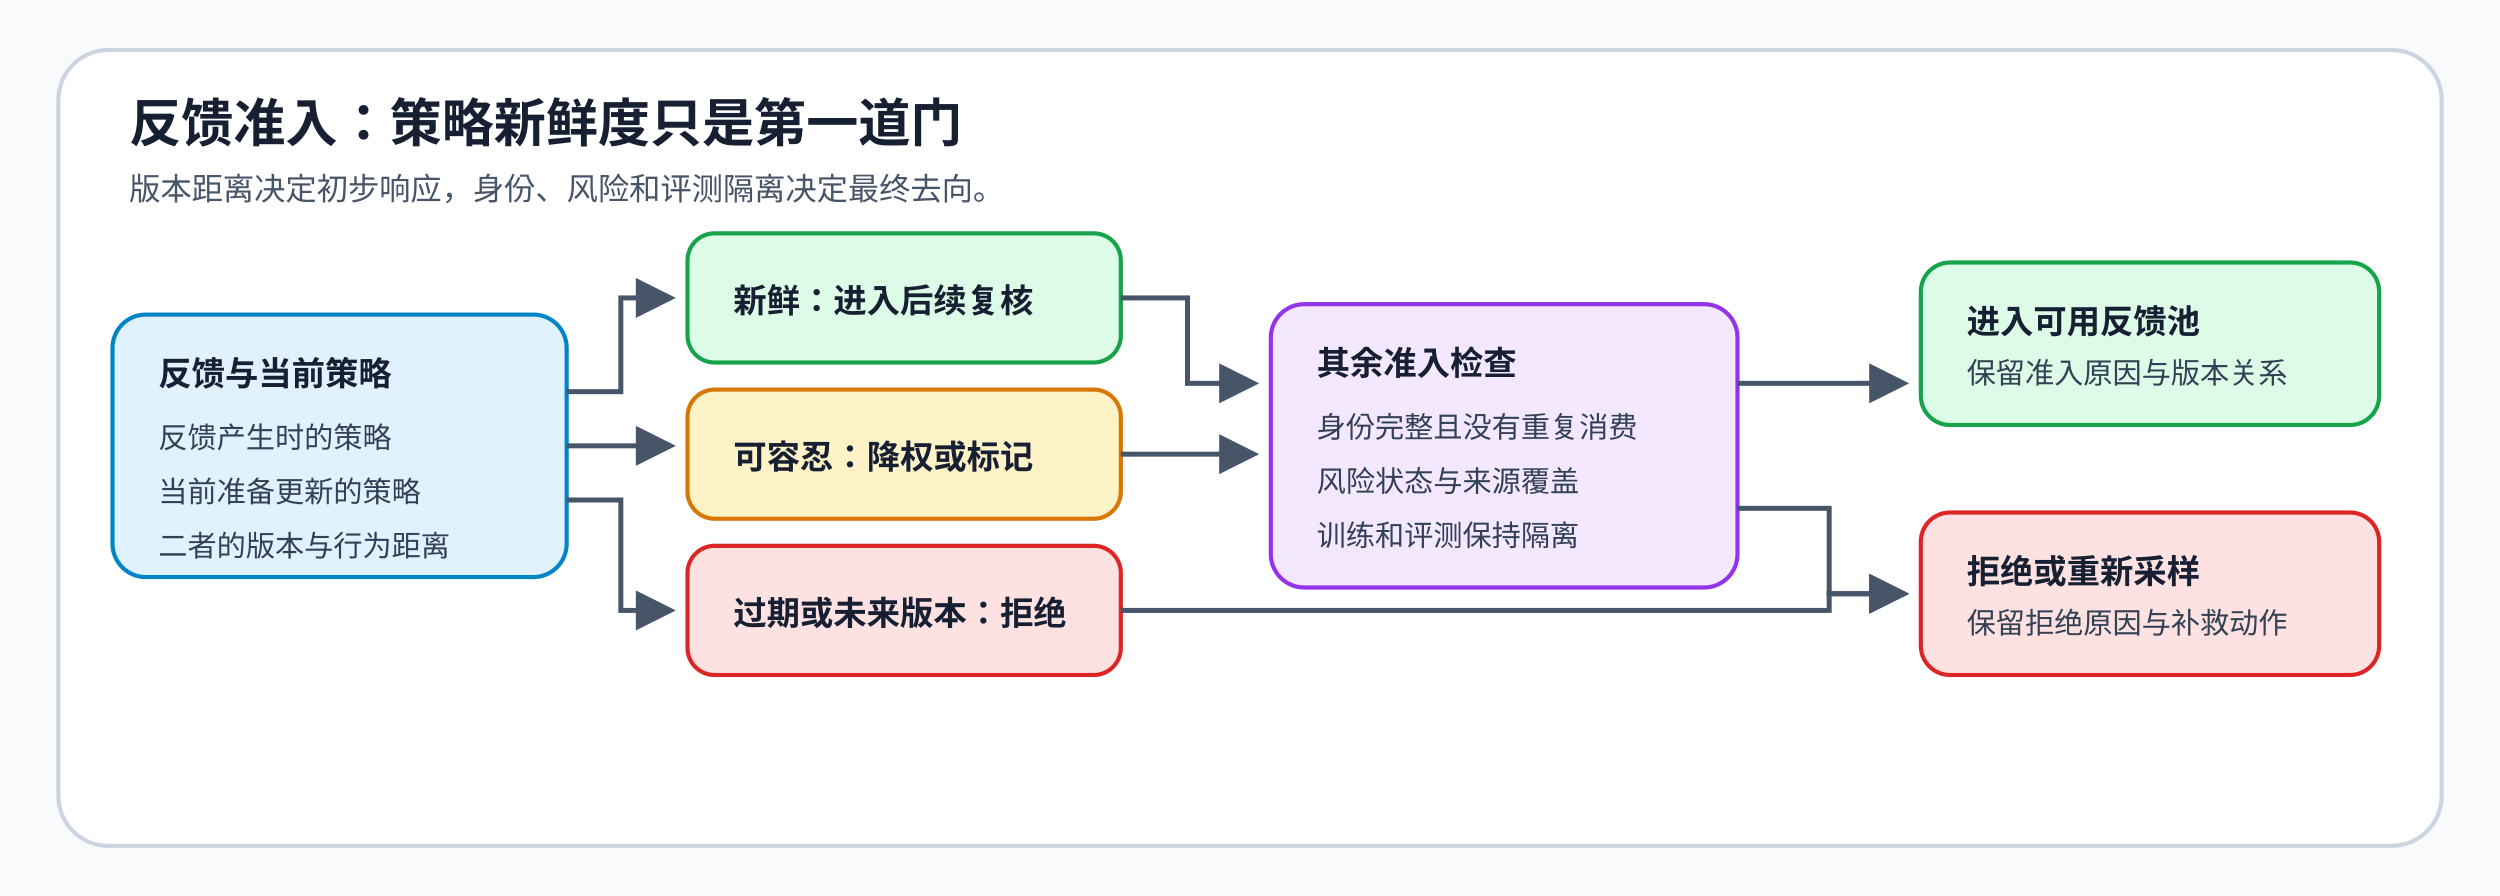
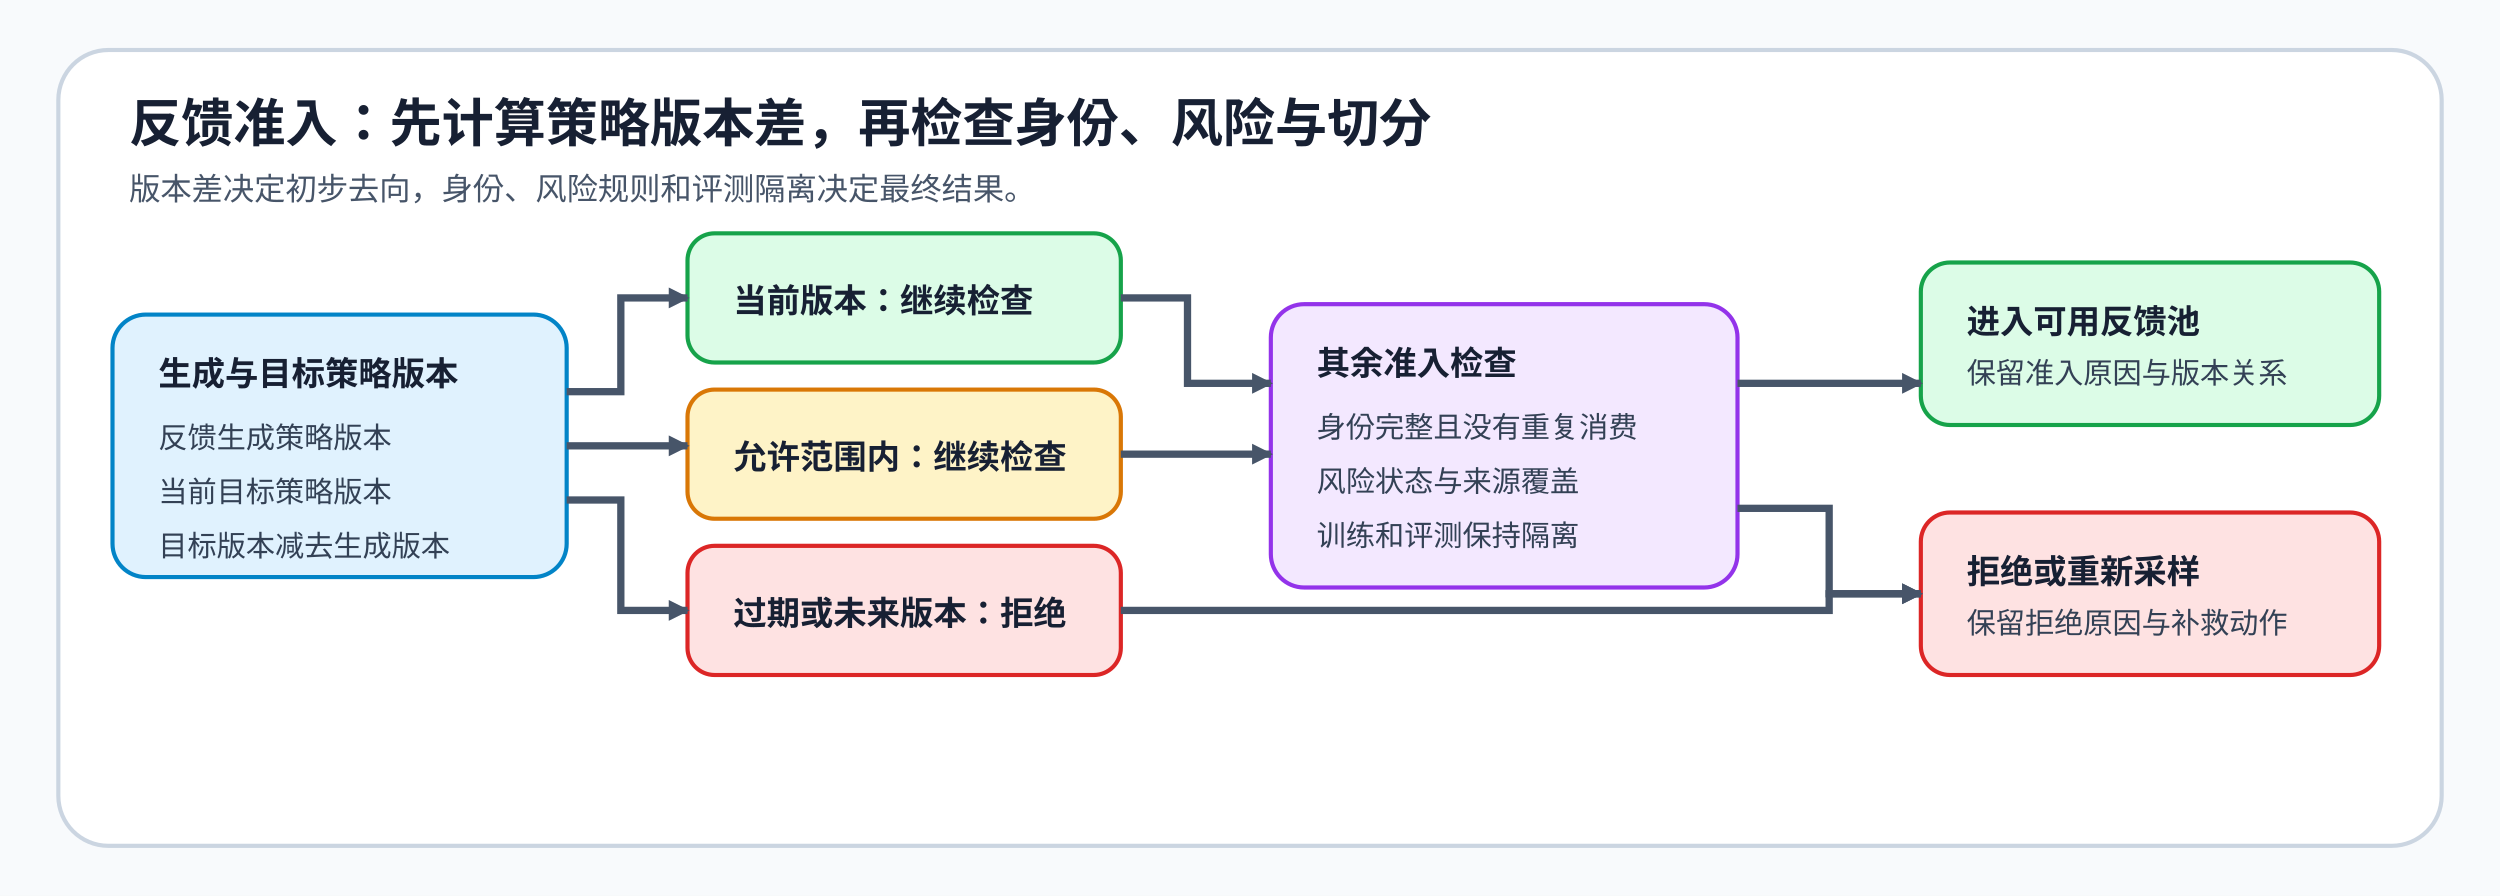
<svg xmlns="http://www.w3.org/2000/svg" width="1200" height="430" viewBox="0 0 1200 430" role="img" aria-labelledby="title desc">
  <defs>
-     <marker id="a" markerWidth="8" markerHeight="8" refX="7" refY="4" orient="auto">
-       <path d="M0 0L8 4L0 8Z" fill="#475569" />
+     <marker id="a" viewBox="0 0 10 10" markerWidth="10" markerHeight="10" refX="9" refY="5" orient="auto" markerUnits="userSpaceOnUse">
+       <path d="M0 0L10 5L0 10Z" fill="#475569" />
    </marker>
-     <style>.t{font:700 25px Arial,sans-serif;fill:#172033}.s{font:15px Arial,sans-serif;fill:#475569}.h{font:700 16px Arial,sans-serif;fill:#172033}.c{font:14px Arial,sans-serif;fill:#334155}.l{fill:none;stroke:#475569;stroke-width:2.4;marker-end:url(#a)}</style>
+     <style>.t{font:700 25px "Inter","Noto Sans SC",sans-serif;fill:#172033}.s{font:15px "Inter","Noto Sans SC",sans-serif;fill:#475569}.h{font:700 16px "Inter","Noto Sans SC",sans-serif;fill:#172033}.c{font:14px "Inter","Noto Sans SC",sans-serif;fill:#334155}.l{fill:none;stroke:#475569;stroke-width:3.5;marker-end:url(#a)}</style>
  </defs>
  <rect width="1200" height="430" fill="#F8FAFC" />
  <rect x="28" y="24" width="1144" height="382" rx="24" fill="#FFF" stroke="#CBD5E1" stroke-width="2" />
-   <text x="62" y="68" class="t">反馈准入：策略新鲜度只是第一道门</text>
-   <text x="62" y="96" class="s">版本距离决定初步响应，身份、风险和评测隔离决定最终去向。</text>
+   <text x="62" y="68" class="t">反馈准入：先计算策略版本差，再检查身份、风险与切分</text>
+   <text x="62" y="96" class="s">版本差决定初步去向，身份、风险规则和评测隔离决定最终结果。</text>
  <rect x="54" y="151" width="218" height="126" rx="16" fill="#E0F2FE" stroke="#0284C7" stroke-width="2" />
-   <text x="76" y="185" class="h">反馈与当前策略</text>
-   <text x="76" y="215" class="c">反馈产生时的策略</text>
-   <text x="76" y="241" class="c">当前准备更新的策略</text>
-   <text x="76" y="267" class="c">二者的版本与行为距离</text>
+   <text x="76" y="185" class="h">生成与目标策略版本</text>
+   <text x="76" y="215" class="c">反馈生成策略版本</text>
+   <text x="76" y="241" class="c">当前目标策略版本</text>
+   <text x="76" y="267" class="c">目标版本减去生成版本</text>
  <g data-layout-role="glyph-group">
    <rect x="330" y="112" width="208" height="62" rx="13" fill="#DCFCE7" stroke="#16A34A" stroke-width="2" />
-     <text x="352" y="150" class="h">新鲜：进入后续复核</text>
+     <text x="352" y="150" class="h">当前版本：继续检查</text>
    <rect x="330" y="187" width="208" height="62" rx="13" fill="#FEF3C7" stroke="#D97706" stroke-width="2" />
-     <text x="352" y="225" class="h">可容忍：降权或标记</text>
+     <text x="352" y="225" class="h">允许范围内：继续检查</text>
    <rect x="330" y="262" width="208" height="62" rx="13" fill="#FEE2E2" stroke="#DC2626" stroke-width="2" />
    <text x="352" y="300" class="h">过期或未来版本：拒绝</text>
  </g>
  <rect x="610" y="146" width="224" height="136" rx="16" fill="#F3E8FF" stroke="#9333EA" stroke-width="2" />
  <text x="632" y="180" class="h">其余准入检查</text>
  <text x="632" y="210" class="c">身份完整且没有重复消费</text>
  <text x="632" y="236" class="c">风险状态与来源覆盖</text>
  <text x="632" y="262" class="c">训练和评测保持隔离</text>
  <rect x="922" y="126" width="220" height="78" rx="14" fill="#DCFCE7" stroke="#16A34A" stroke-width="2" />
  <text x="944" y="160" class="h">进入可用反馈池</text>
  <text x="944" y="184" class="c">保留准入原因与版本关系</text>
  <rect x="922" y="246" width="220" height="78" rx="14" fill="#FEE2E2" stroke="#DC2626" stroke-width="2" />
  <text x="944" y="280" class="h">拒绝或重新采样</text>
  <text x="944" y="304" class="c">保留拒绝原因与补救动作</text>
-   <path d="M272 188H298V143H322" class="l" />
-   <path d="M272 214H322" class="l" />
-   <path d="M272 240H298V293H322" class="l" />
-   <path d="M538 143H570V184H602" class="l" />
-   <path d="M538 218H602" class="l" />
-   <path d="M538 293H878V285H914" class="l" />
-   <path d="M834 184H914" class="l" />
-   <path d="M834 244H878V285H914" class="l" />
+   <path d="M272 188H298V143H330" class="l" />
+   <path d="M272 214H330" class="l" />
+   <path d="M272 240H298V293H330" class="l" />
+   <path d="M538 143H570V184H610" class="l" />
+   <path d="M538 218H610" class="l" />
+   <path d="M538 293H878V285H922" class="l" />
+   <path d="M834 184H922" class="l" />
+   <path d="M834 244H878V285H922" class="l" />
</svg>
